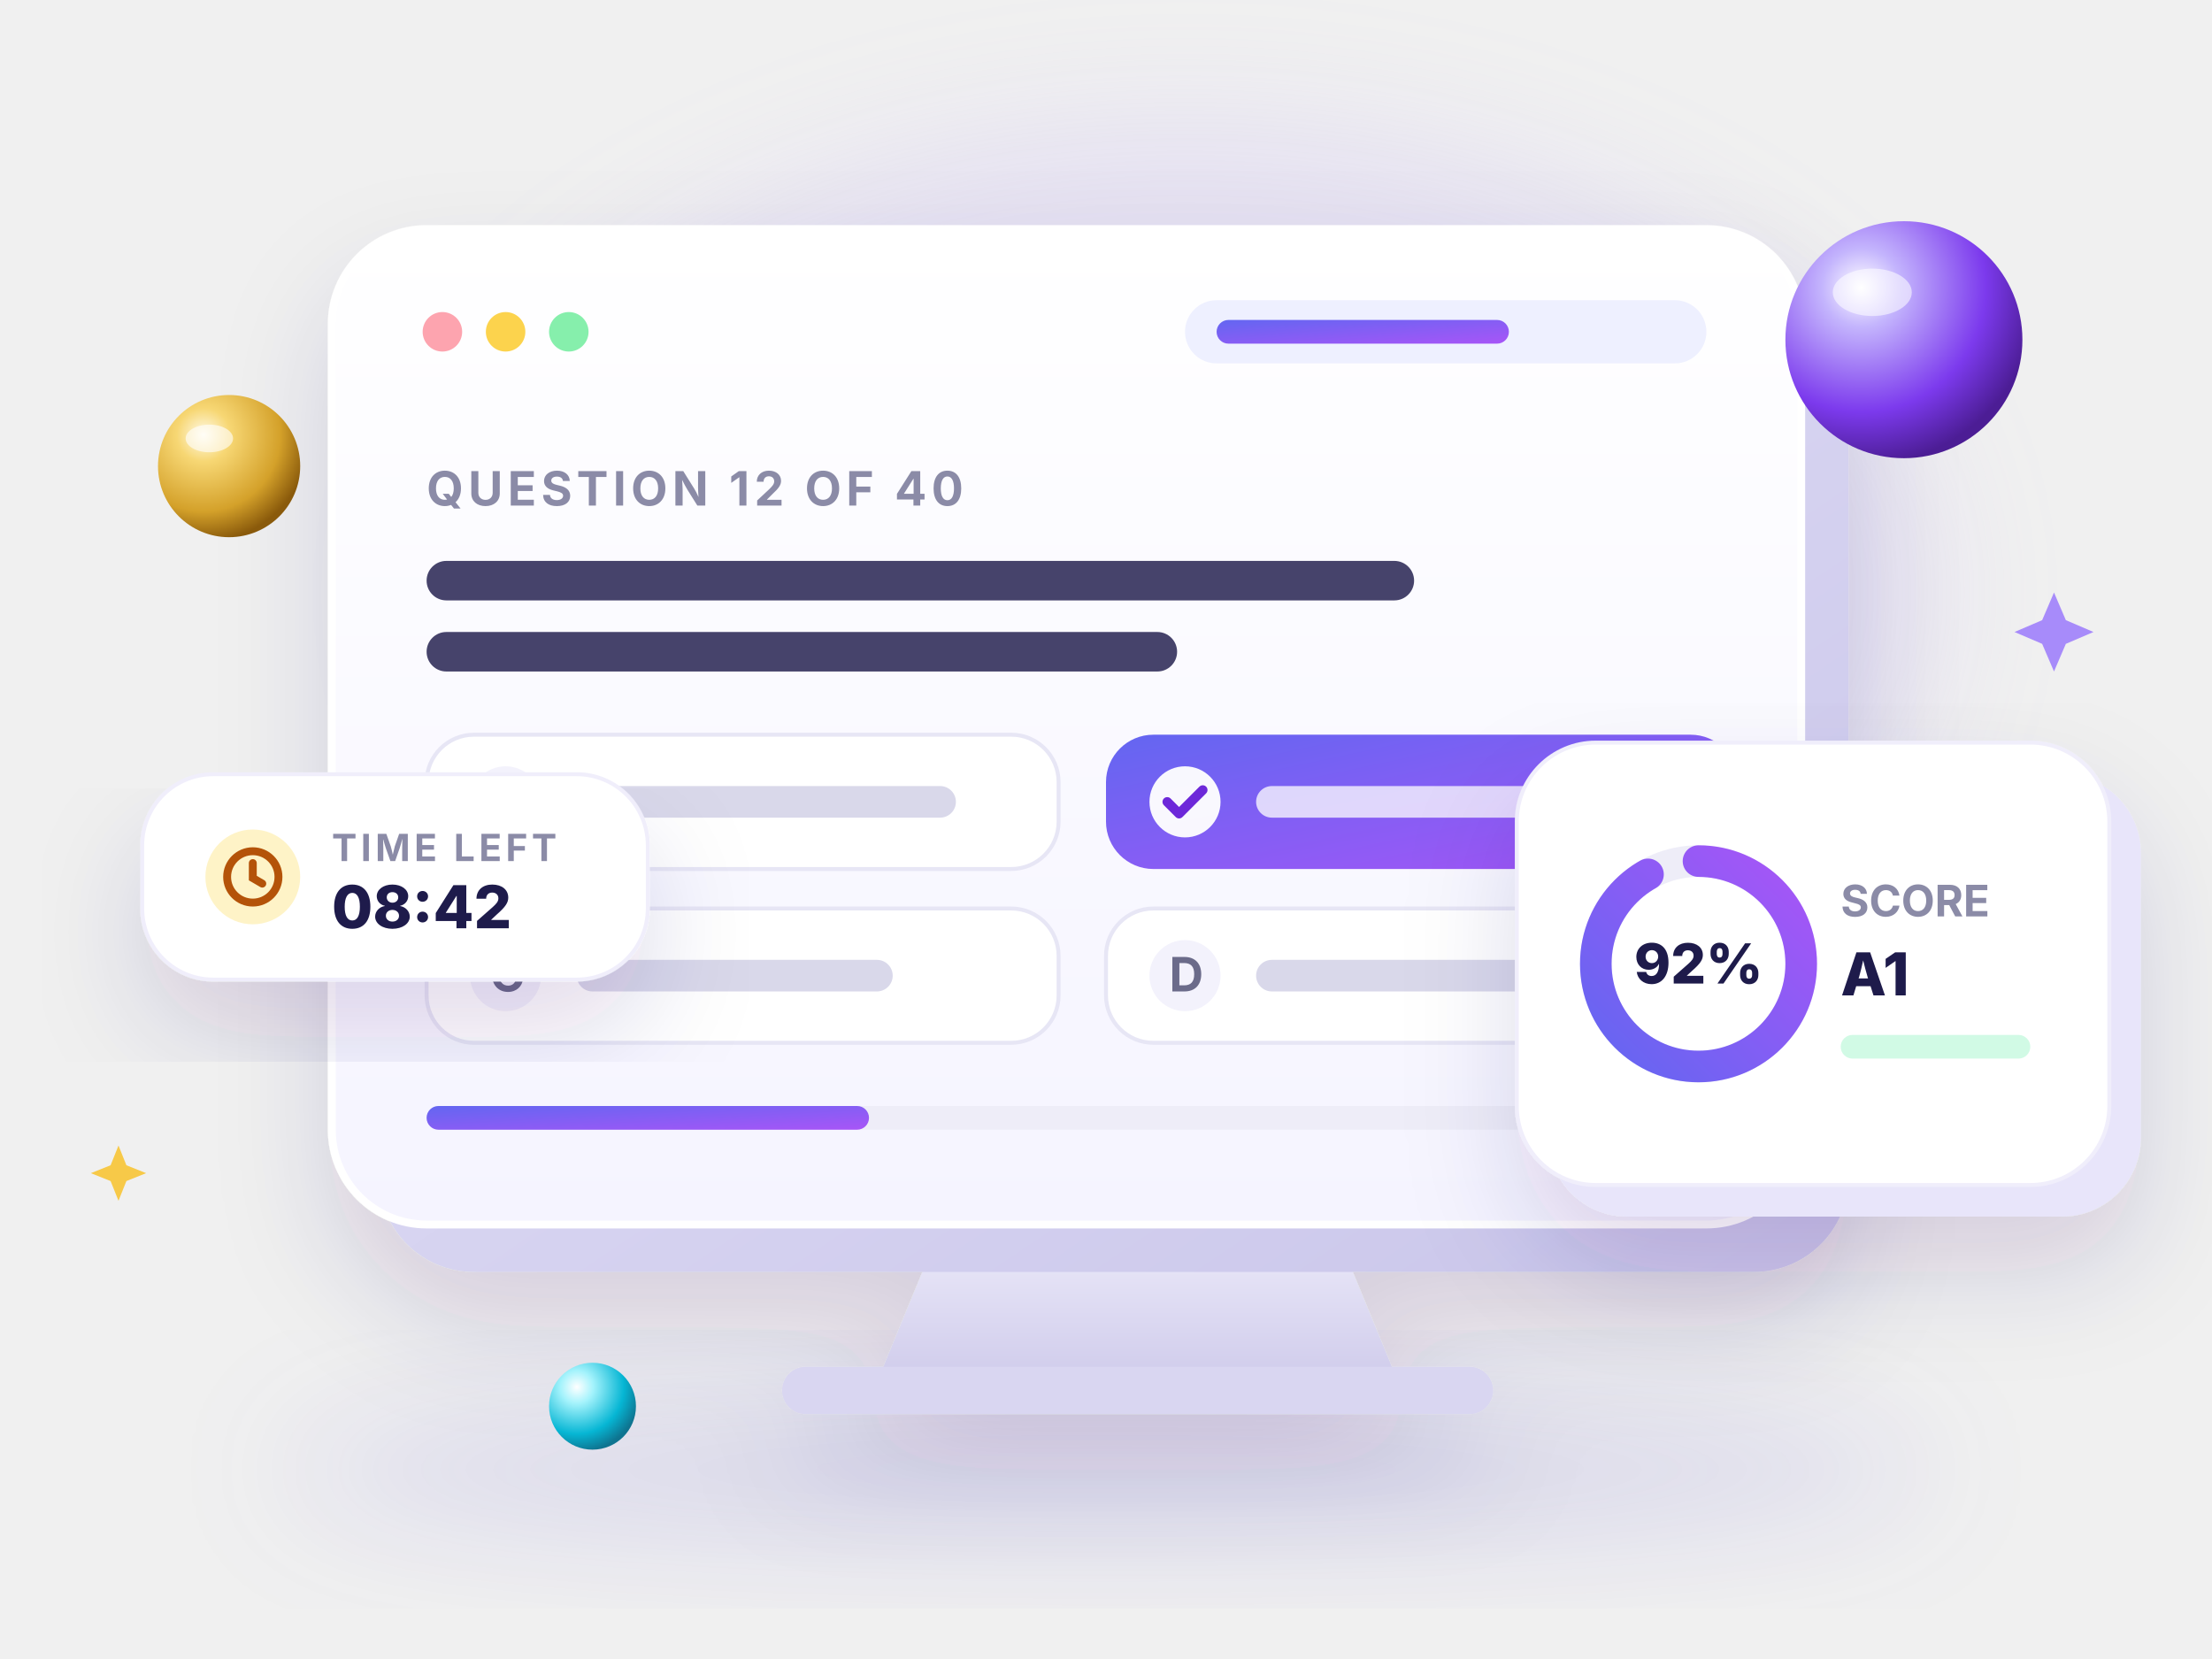
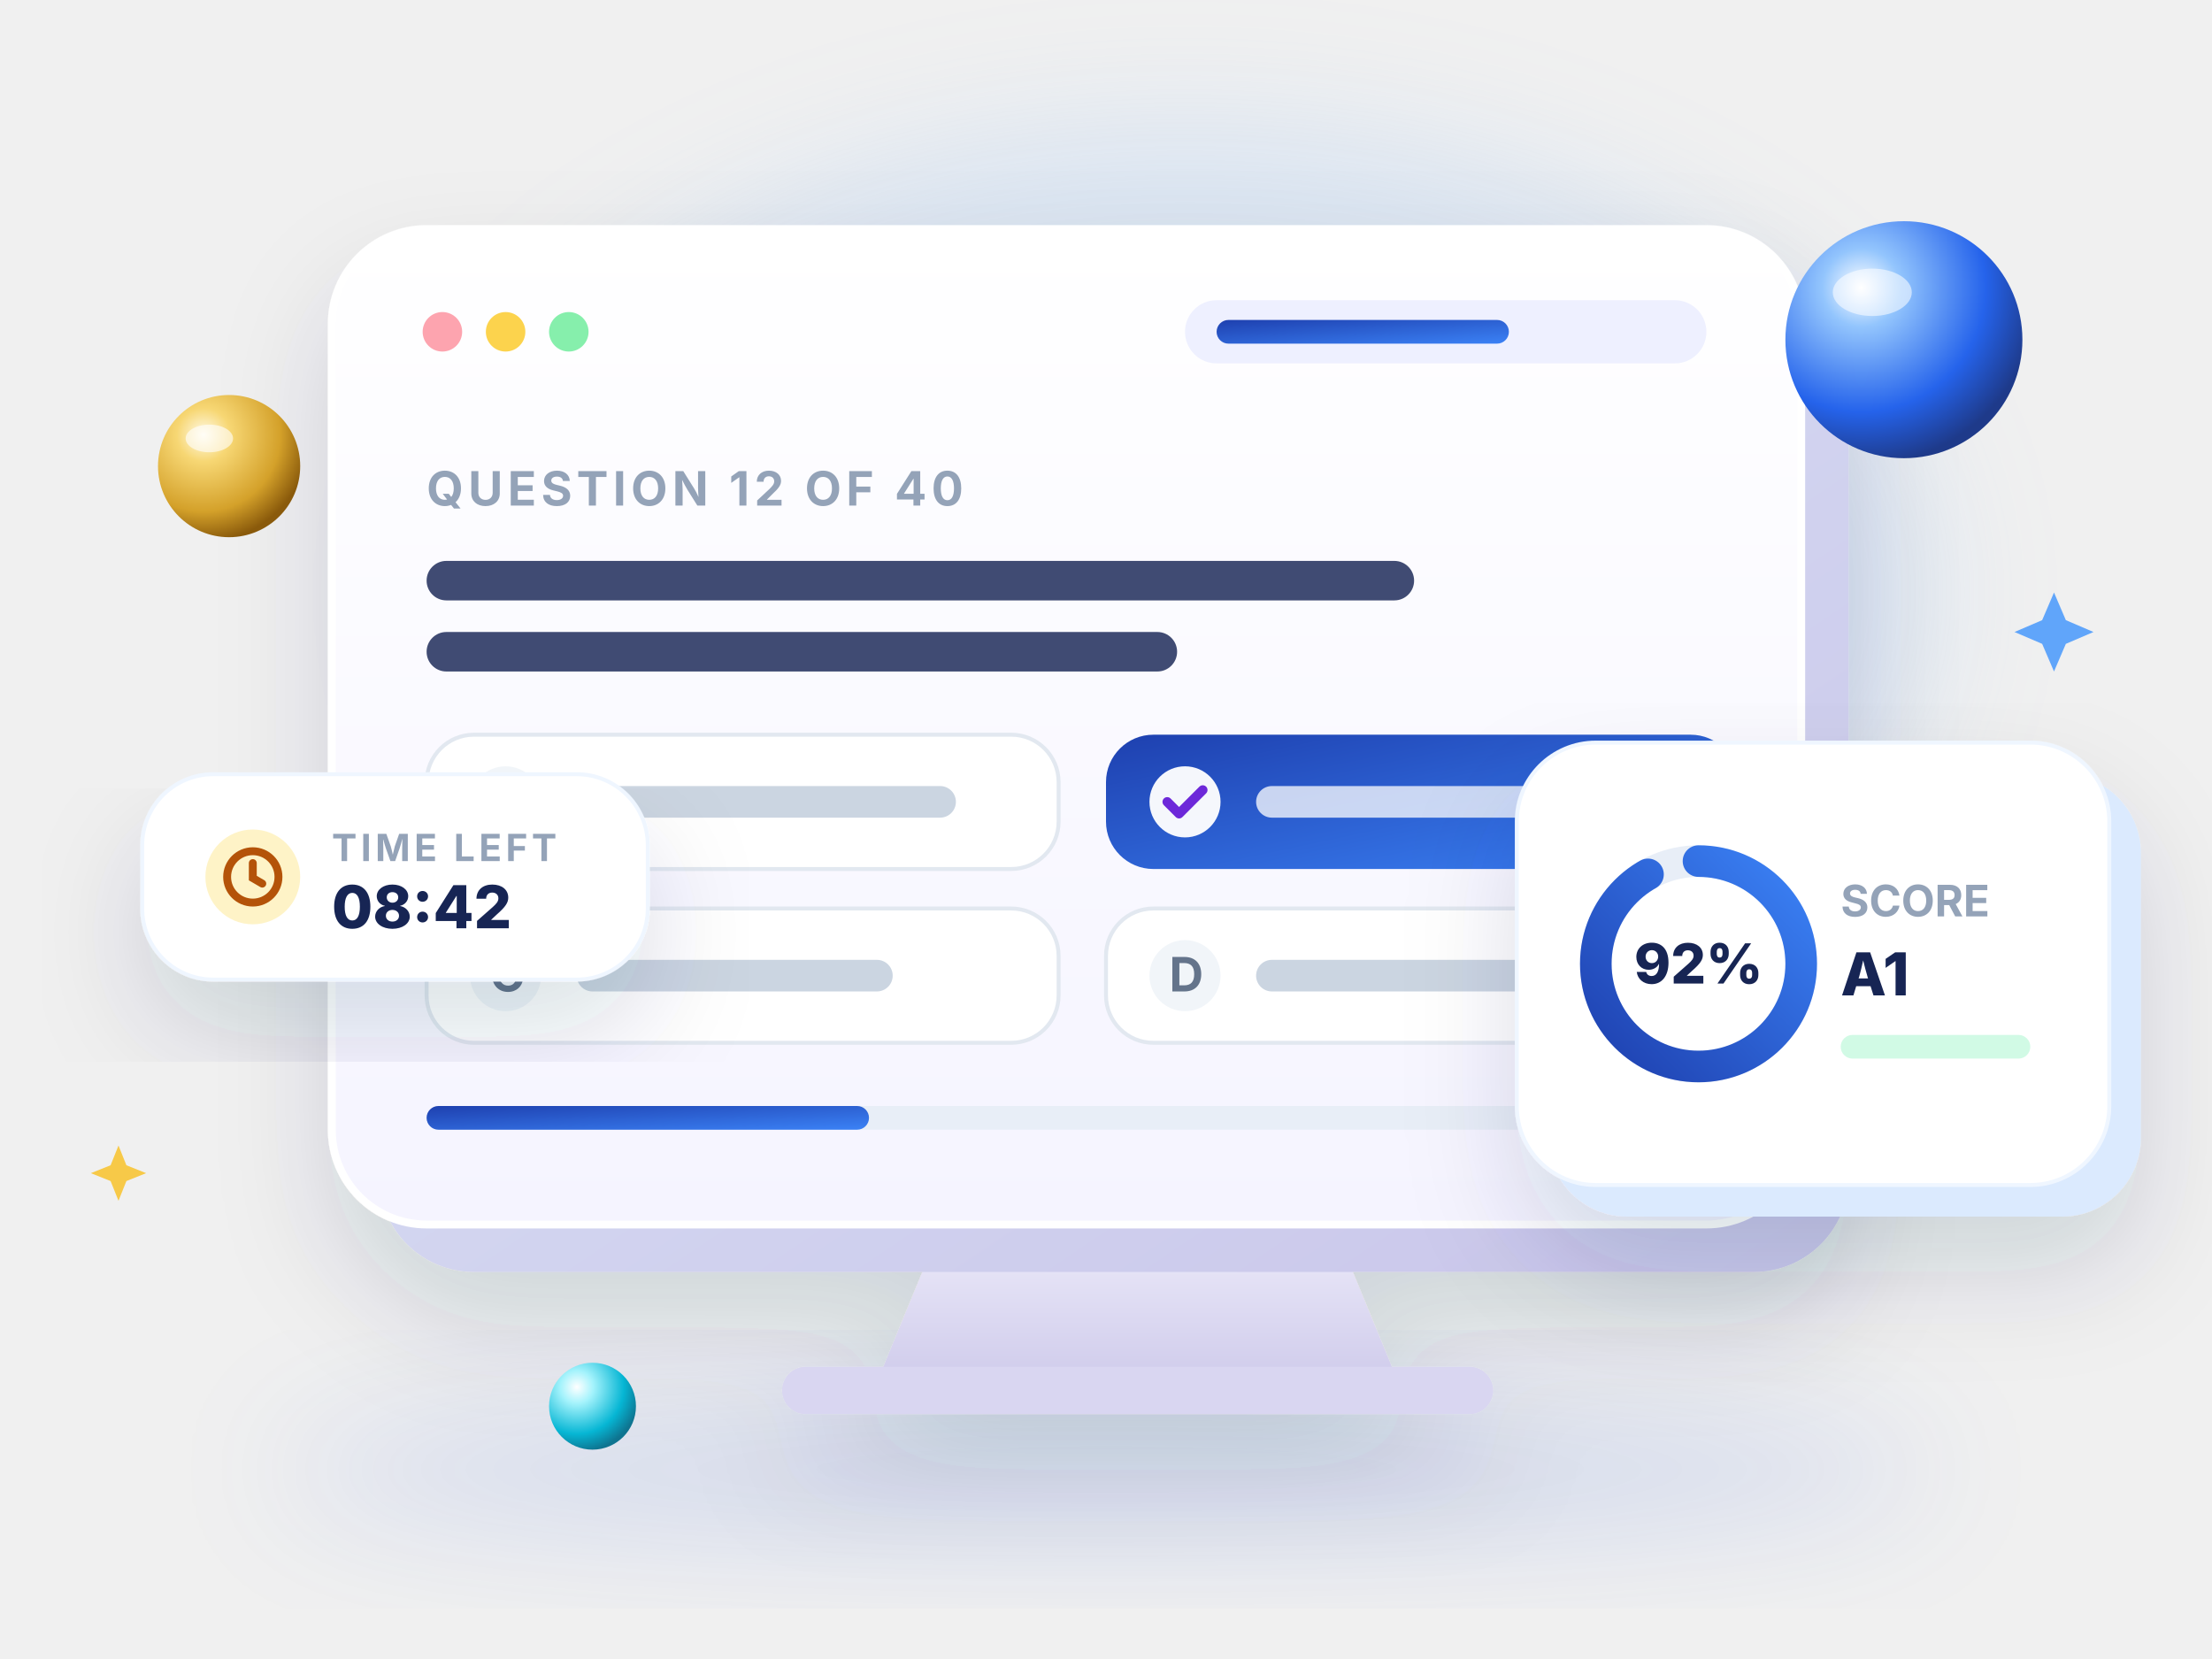
<svg xmlns="http://www.w3.org/2000/svg" viewBox="0 0 560 420" fill="none" role="img" aria-label="Computer-based exam screen with score and timer">
  <style>
    .float-a { animation: fa 6s ease-in-out infinite; }
    .float-b { animation: fb 7s ease-in-out infinite; }
    .float-c { animation: fa 8s ease-in-out infinite reverse; }
    .pulse { animation: pulse 2.4s ease-in-out infinite; transform-origin: 196px 248px; }
    @keyframes fa { 0%, 100% { transform: translateY(0); } 50% { transform: translateY(-10px); } }
    @keyframes fb { 0%, 100% { transform: translateY(0); } 50% { transform: translateY(8px); } }
    @keyframes pulse { 0%, 100% { opacity: 1; } 50% { opacity: .55; } }
    @media (prefers-reduced-motion: reduce) { .float-a, .float-b, .float-c, .pulse { animation: none; } }
  </style>
  <defs>
    <linearGradient id="brand" x1="0" y1="0" x2="1" y2="1">
-       <stop offset="0" stop-color="#6366F1" />
-       <stop offset="1" stop-color="#A855F7" />
+       <stop offset="0" stop-color="#1E40AF" />
+       <stop offset="1" stop-color="#3B82F6" />
    </linearGradient>
    <linearGradient id="screen" x1="0" y1="0" x2="0" y2="1">
      <stop offset="0" stop-color="#FFFFFF" />
      <stop offset="1" stop-color="#F5F4FF" />
    </linearGradient>
    <linearGradient id="edge" x1="0" y1="0" x2="1" y2="1">
-       <stop offset="0" stop-color="#E4E2F7" />
+       <stop offset="0" stop-color="#DBE4F5" />
      <stop offset="1" stop-color="#C9C5EA" />
    </linearGradient>
    <linearGradient id="stand" x1="0" y1="0" x2="0" y2="1">
      <stop offset="0" stop-color="#E9E7F8" />
      <stop offset="1" stop-color="#CFCBEB" />
    </linearGradient>
    <radialGradient id="orbViolet" cx=".32" cy=".28" r=".75">
      <stop offset="0" stop-color="#FFFFFF" />
-       <stop offset=".22" stop-color="#C4B5FD" />
-       <stop offset=".7" stop-color="#7C3AED" />
-       <stop offset="1" stop-color="#4C1D95" />
+       <stop offset=".22" stop-color="#93C5FD" />
+       <stop offset=".7" stop-color="#2563EB" />
+       <stop offset="1" stop-color="#1E3A8A" />
    </radialGradient>
    <radialGradient id="orbGold" cx=".32" cy=".28" r=".75">
      <stop offset="0" stop-color="#FFFBEA" />
      <stop offset=".25" stop-color="#F7D774" />
      <stop offset=".72" stop-color="#D4A12A" />
      <stop offset="1" stop-color="#8A5A0B" />
    </radialGradient>
    <radialGradient id="orbCyan" cx=".32" cy=".28" r=".75">
      <stop offset="0" stop-color="#FFFFFF" />
      <stop offset=".25" stop-color="#A5F3FC" />
      <stop offset=".72" stop-color="#06B6D4" />
      <stop offset="1" stop-color="#0E7490" />
    </radialGradient>
    <filter id="soft" x="-30%" y="-30%" width="160%" height="160%">
      <feGaussianBlur stdDeviation="16" />
    </filter>
    <filter id="lift" x="-20%" y="-20%" width="140%" height="160%">
-       <feDropShadow dx="0" dy="14" stdDeviation="14" flood-color="#2E1065" flood-opacity=".14" />
+       <feDropShadow dx="0" dy="14" stdDeviation="14" flood-color="#172554" flood-opacity=".14" />
    </filter>
  </defs>
-   <ellipse cx="280" cy="372" rx="210" ry="22" fill="#4338CA" opacity=".12" filter="url(#soft)" />
-   <ellipse cx="300" cy="150" rx="190" ry="120" fill="#A78BFA" opacity=".16" filter="url(#soft)" />
+   <ellipse cx="280" cy="372" rx="210" ry="22" fill="#1D4ED8" opacity=".12" filter="url(#soft)" />
+   <ellipse cx="300" cy="150" rx="190" ry="120" fill="#60A5FA" opacity=".16" filter="url(#soft)" />
  <g filter="url(#lift)">
    <path d="M236 316h104l14 34H222z" fill="url(#stand)" />
    <rect x="198" y="346" width="180" height="12" rx="6" fill="#D9D6F1" />
    <rect x="96" y="70" width="372" height="252" rx="24" fill="url(#edge)" />
    <rect x="84" y="58" width="372" height="252" rx="24" fill="url(#screen)" stroke="#FFFFFF" stroke-width="2" />
  </g>
  <g>
    <circle cx="112" cy="84" r="5" fill="#FDA4AF" />
    <circle cx="128" cy="84" r="5" fill="#FCD34D" />
    <circle cx="144" cy="84" r="5" fill="#86EFAC" />
    <rect x="300" y="76" width="132" height="16" rx="8" fill="#EEF0FF" />
    <rect x="308" y="81" width="74" height="6" rx="3" fill="url(#brand)" />
-     <text x="108" y="128" font-family="Inter, Segoe UI, Arial, sans-serif" font-size="12" font-weight="700" fill="#8B8BA7" letter-spacing="1.2">QUESTION 12 OF 40</text>
-     <rect x="108" y="142" width="250" height="10" rx="5" fill="#1E1B4B" opacity=".82" />
-     <rect x="108" y="160" width="190" height="10" rx="5" fill="#1E1B4B" opacity=".82" />
+     <text x="108" y="128" font-family="Inter, Segoe UI, Arial, sans-serif" font-size="12" font-weight="700" fill="#94A3B8" letter-spacing="1.2">QUESTION 12 OF 40</text>
+     <rect x="108" y="142" width="250" height="10" rx="5" fill="#172554" opacity=".82" />
+     <rect x="108" y="160" width="190" height="10" rx="5" fill="#172554" opacity=".82" />
    <g font-family="Inter, Segoe UI, Arial, sans-serif" font-size="12" font-weight="700">
-       <rect x="108" y="186" width="160" height="34" rx="12" fill="#FFFFFF" stroke="#E7E6F5" />
-       <circle cx="128" cy="203" r="9" fill="#F3F2FC" />
-       <text x="124" y="207" fill="#6B6B8A">A</text>
-       <rect x="146" y="199" width="96" height="8" rx="4" fill="#D9D8EA" />
+       <rect x="108" y="186" width="160" height="34" rx="12" fill="#FFFFFF" stroke="#E2E8F0" />
+       <circle cx="128" cy="203" r="9" fill="#F1F5F9" />
+       <text x="124" y="207" fill="#64748B">A</text>
+       <rect x="146" y="199" width="96" height="8" rx="4" fill="#CBD5E1" />
      <rect x="280" y="186" width="160" height="34" rx="12" fill="url(#brand)" />
      <circle cx="300" cy="203" r="9" fill="#FFFFFF" opacity=".95" />
      <path d="m295.5 203 3 3 6-6" stroke="#6D28D9" stroke-width="2.4" stroke-linecap="round" stroke-linejoin="round" />
      <rect x="318" y="199" width="96" height="8" rx="4" fill="#FFFFFF" opacity=".75" />
-       <rect x="108" y="230" width="160" height="34" rx="12" fill="#FFFFFF" stroke="#E7E6F5" />
-       <circle cx="128" cy="247" r="9" fill="#F3F2FC" />
-       <text x="124" y="251" fill="#6B6B8A">C</text>
-       <rect x="146" y="243" width="80" height="8" rx="4" fill="#D9D8EA" />
-       <rect x="280" y="230" width="160" height="34" rx="12" fill="#FFFFFF" stroke="#E7E6F5" />
-       <circle cx="300" cy="247" r="9" fill="#F3F2FC" />
-       <text x="296" y="251" fill="#6B6B8A">D</text>
-       <rect x="318" y="243" width="88" height="8" rx="4" fill="#D9D8EA" />
+       <rect x="108" y="230" width="160" height="34" rx="12" fill="#FFFFFF" stroke="#E2E8F0" />
+       <circle cx="128" cy="247" r="9" fill="#F1F5F9" />
+       <text x="124" y="251" fill="#64748B">C</text>
+       <rect x="146" y="243" width="80" height="8" rx="4" fill="#CBD5E1" />
+       <rect x="280" y="230" width="160" height="34" rx="12" fill="#FFFFFF" stroke="#E2E8F0" />
+       <circle cx="300" cy="247" r="9" fill="#F1F5F9" />
+       <text x="296" y="251" fill="#64748B">D</text>
+       <rect x="318" y="243" width="88" height="8" rx="4" fill="#CBD5E1" />
    </g>
-     <rect x="108" y="280" width="332" height="6" rx="3" fill="#EEEDF8" />
+     <rect x="108" y="280" width="332" height="6" rx="3" fill="#E8EEF7" />
    <rect x="108" y="280" width="112" height="6" rx="3" fill="url(#brand)" />
  </g>
  <g class="float-a">
    <g filter="url(#lift)">
-       <rect x="392" y="196" width="150" height="112" rx="20" fill="#E8E5FA" />
-       <rect x="384" y="188" width="150" height="112" rx="20" fill="#FFFFFF" stroke="#F0EEFB" />
+       <rect x="392" y="196" width="150" height="112" rx="20" fill="#DBEAFE" />
+       <rect x="384" y="188" width="150" height="112" rx="20" fill="#FFFFFF" stroke="#EFF6FF" />
    </g>
-     <circle cx="430" cy="244" r="26" stroke="#EEEDF8" stroke-width="8" />
+     <circle cx="430" cy="244" r="26" stroke="#E8EEF7" stroke-width="8" />
    <circle cx="430" cy="244" r="26" stroke="url(#brand)" stroke-width="8" stroke-linecap="round" stroke-dasharray="150 164" transform="rotate(-90 430 244)" />
-     <text x="430" y="249" text-anchor="middle" font-family="Inter, Segoe UI, Arial, sans-serif" font-size="14" font-weight="800" fill="#1E1B4B">92%</text>
-     <text x="466" y="232" font-family="Inter, Segoe UI, Arial, sans-serif" font-size="11" font-weight="700" fill="#8B8BA7">SCORE</text>
-     <text x="466" y="252" font-family="Inter, Segoe UI, Arial, sans-serif" font-size="15" font-weight="800" fill="#1E1B4B">A1</text>
+     <text x="430" y="249" text-anchor="middle" font-family="Inter, Segoe UI, Arial, sans-serif" font-size="14" font-weight="800" fill="#172554">92%</text>
+     <text x="466" y="232" font-family="Inter, Segoe UI, Arial, sans-serif" font-size="11" font-weight="700" fill="#94A3B8">SCORE</text>
+     <text x="466" y="252" font-family="Inter, Segoe UI, Arial, sans-serif" font-size="15" font-weight="800" fill="#172554">A1</text>
    <rect x="466" y="262" width="48" height="6" rx="3" fill="#D1FAE5" />
  </g>
  <g class="float-b">
    <g filter="url(#lift)">
-       <rect x="36" y="196" width="128" height="52" rx="18" fill="#FFFFFF" stroke="#F0EEFB" />
+       <rect x="36" y="196" width="128" height="52" rx="18" fill="#FFFFFF" stroke="#EFF6FF" />
    </g>
    <circle cx="64" cy="222" r="12" fill="#FEF3C7" />
    <circle cx="64" cy="222" r="6.5" stroke="#B45309" stroke-width="2" />
    <path d="M64 218.5v3.8l2.4 1.4" stroke="#B45309" stroke-width="2" stroke-linecap="round" />
-     <text x="84" y="218" font-family="Inter, Segoe UI, Arial, sans-serif" font-size="9.5" font-weight="700" fill="#8B8BA7" letter-spacing="1">TIME LEFT</text>
-     <text x="84" y="235" font-family="Inter, Segoe UI, Arial, sans-serif" font-size="15" font-weight="800" fill="#1E1B4B">08:42</text>
+     <text x="84" y="218" font-family="Inter, Segoe UI, Arial, sans-serif" font-size="9.5" font-weight="700" fill="#94A3B8" letter-spacing="1">TIME LEFT</text>
+     <text x="84" y="235" font-family="Inter, Segoe UI, Arial, sans-serif" font-size="15" font-weight="800" fill="#172554">08:42</text>
  </g>
  <g class="float-c">
    <circle cx="482" cy="86" r="30" fill="url(#orbViolet)" />
    <ellipse cx="474" cy="74" rx="10" ry="6" fill="#FFFFFF" opacity=".55" />
  </g>
  <g class="float-a">
    <circle cx="58" cy="118" r="18" fill="url(#orbGold)" />
    <ellipse cx="53" cy="111" rx="6" ry="3.5" fill="#FFFFFF" opacity=".6" />
  </g>
  <g class="float-b">
    <circle cx="150" cy="356" r="11" fill="url(#orbCyan)" />
  </g>
-   <g class="pulse" fill="#A78BFA">
+   <g class="pulse" fill="#60A5FA">
    <path d="M520 150l3 7 7 3-7 3-3 7-3-7-7-3 7-3z" />
    <path d="M30 290l2 5 5 2-5 2-2 5-2-5-5-2 5-2z" fill="#F7C948" />
  </g>
</svg>
